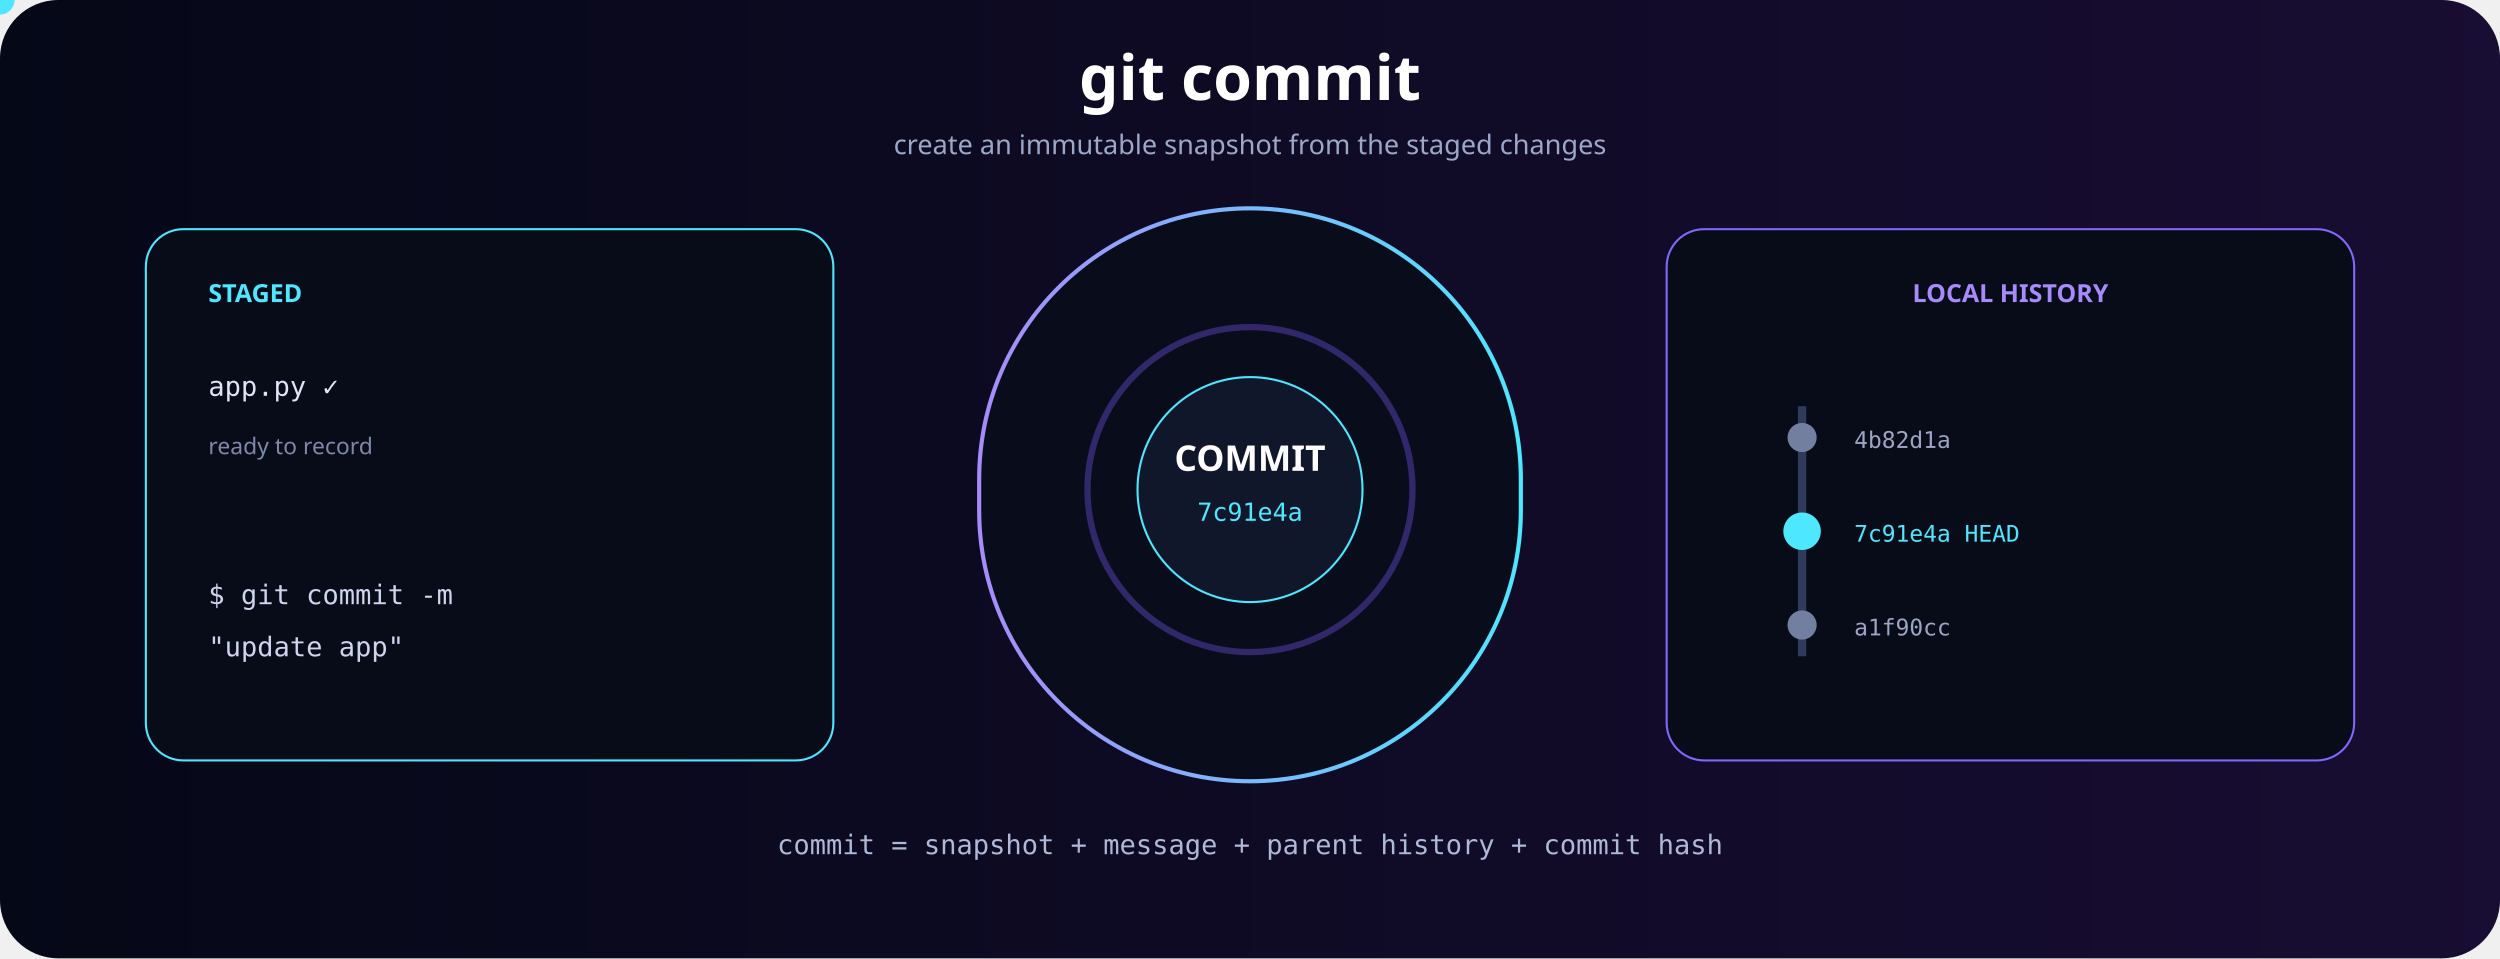
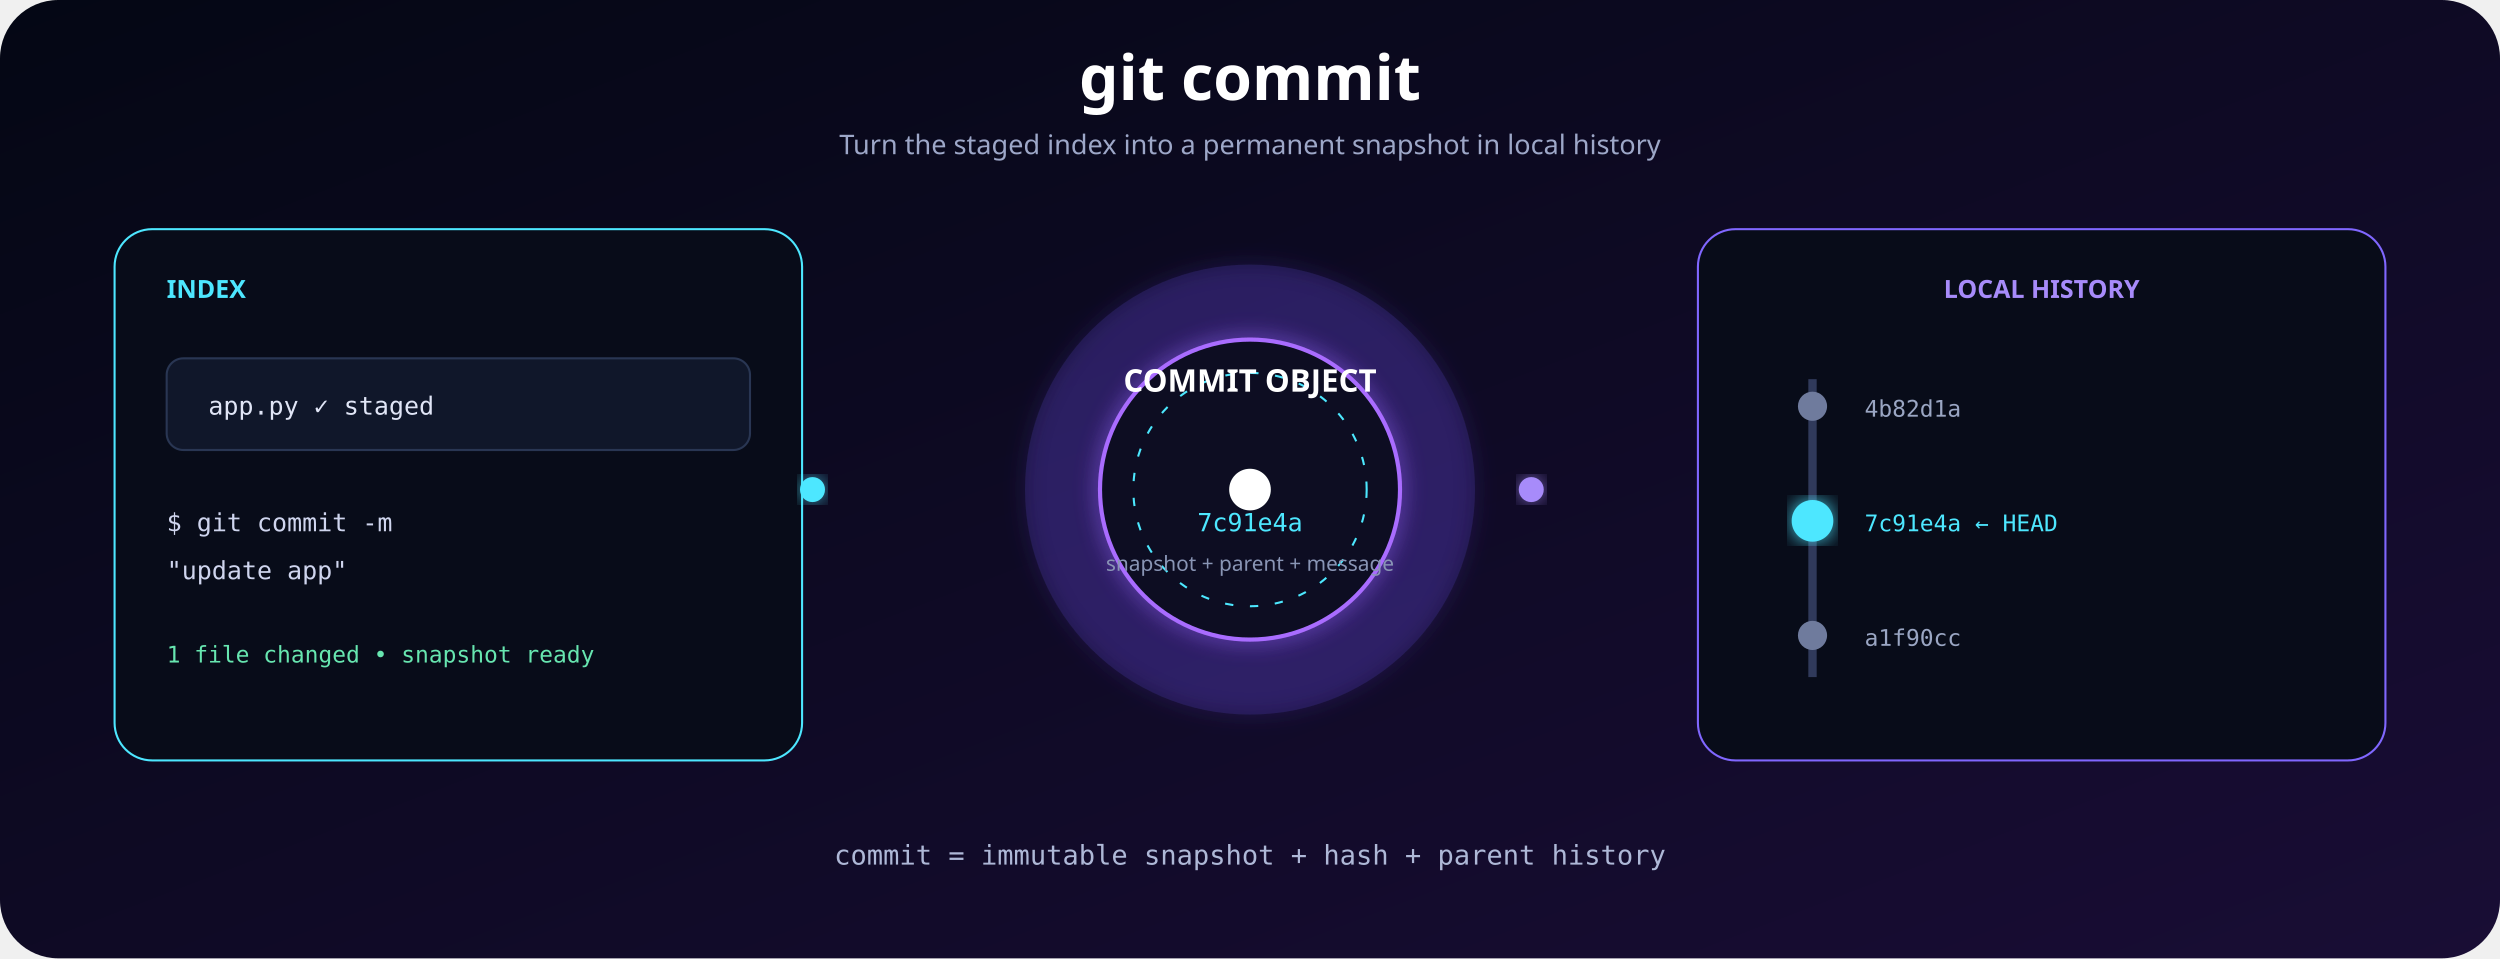
<svg xmlns="http://www.w3.org/2000/svg" viewBox="0 0 1200 460">
  <defs>
-     <linearGradient id="b">
-       <stop stop-color="#050817" />
-       <stop offset="1" stop-color="#180d32" />
+     <linearGradient id="b" x2="1" y2="1">
+       <stop stop-color="#040714" />
+       <stop offset="1" stop-color="#190d35" />
    </linearGradient>
-     <linearGradient id="g">
+     <linearGradient id="f">
      <stop stop-color="#a78bfa" />
      <stop offset="1" stop-color="#4de7ff" />
    </linearGradient>
+     <filter id="gl">
+       <feGaussianBlur stdDeviation="5" result="b" />
+       <feMerge>
+         <feMergeNode in="b" />
+         <feMergeNode in="SourceGraphic" />
+       </feMerge>
+     </filter>
  </defs>
  <rect width="1200" height="460" rx="28" fill="url(#b)" />
-   <text x="600" y="48" text-anchor="middle" fill="white" font-family="system-ui" font-size="30" font-weight="800">git commit</text>
-   <text x="600" y="74" text-anchor="middle" fill="#9da7c8" font-family="system-ui" font-size="13">create an immutable snapshot from the staged changes</text>
-   <rect x="70" y="110" width="330" height="255" rx="18" fill="#080c19" stroke="#4de7ff" />
-   <text x="100" y="145" fill="#4de7ff" font-family="system-ui" font-size="12" font-weight="800">STAGED</text>
-   <text x="100" y="190" fill="#dfe4f8" font-family="monospace" font-size="13">app.py ✓</text>
-   <text x="100" y="218" fill="#7d89aa" font-family="system-ui" font-size="11">ready to record</text>
-   <text x="100" y="290" fill="#cfd5ee" font-family="monospace" font-size="13">$ git commit -m</text>
-   <text x="100" y="315" fill="#cfd5ee" font-family="monospace" font-size="13">  "update app"</text>
-   <rect x="470" y="100" width="260" height="275" rx="130" fill="#090d1b" stroke="url(#g)" stroke-width="2" />
-   <circle cx="600" cy="235" r="78" fill="none" stroke="#7c5cff" stroke-width="3" opacity=".35">
-     <animate attributeName="r" values="68;88;68" dur="2.2s" repeatCount="indefinite" />
+   <text x="600" y="48" text-anchor="middle" fill="#fff" font-family="system-ui" font-size="30" font-weight="800">git commit</text>
+   <text x="600" y="74" text-anchor="middle" fill="#9da7c8" font-family="system-ui" font-size="13">Turn the staged index into a permanent snapshot in local history</text>
+   <rect x="55" y="110" width="330" height="255" rx="18" fill="#080c19" stroke="#4de7ff" />
+   <text x="80" y="143" fill="#4de7ff" font-family="system-ui" font-size="12" font-weight="800">INDEX</text>
+   <rect x="80" y="172" width="280" height="44" rx="8" fill="#10172a" stroke="#293653" />
+   <text x="100" y="199" fill="#e0e5f6" font-family="monospace" font-size="12">app.py  ✓ staged</text>
+   <text x="80" y="255" fill="#cfd5ee" font-family="monospace" font-size="12">$ git commit -m</text>
+   <text x="80" y="278" fill="#cfd5ee" font-family="monospace" font-size="12">  "update app"</text>
+   <text x="80" y="318" fill="#67e6b0" font-family="monospace" font-size="11">1 file changed • snapshot ready</text>
+   <path d="M385 235H470" stroke="url(#f)" stroke-width="3" stroke-dasharray="8 9">
+     <animate attributeName="stroke-dashoffset" from="0" to="-34" dur=".7s" repeatCount="indefinite" />
+   </path>
+   <circle cx="390" cy="235" r="6" fill="#4de7ff" filter="url(#gl)">
+     <animate attributeName="cx" values="390;465;390" dur="1.2s" repeatCount="indefinite" />
  </circle>
-   <circle cx="600" cy="235" r="54" fill="#11172a" stroke="#4de7ff" />
-   <text x="600" y="226" text-anchor="middle" fill="white" font-family="system-ui" font-size="17" font-weight="800">COMMIT</text>
-   <text x="600" y="250" text-anchor="middle" fill="#4de7ff" font-family="monospace" font-size="12">7c91e4a</text>
-   <g>
-     <path d="M400 235H470" stroke="url(#g)" stroke-width="3" stroke-dasharray="8 9" />
-     <circle r="7" fill="#4de7ff">
-       <animateMotion dur="1.1s" repeatCount="indefinite" path="M400 235H470" />
+   <g filter="url(#gl)">
+     <circle cx="600" cy="235" r="108" fill="#714dff" opacity=".16" />
+     <circle cx="600" cy="235" r="72" fill="#090e20" stroke="#a96cff" stroke-width="2" />
+     <circle cx="600" cy="235" r="56" fill="none" stroke="#4de7ff" stroke-dasharray="4 8">
+       <animateTransform attributeName="transform" type="rotate" from="0 600 235" to="360 600 235" dur="5s" repeatCount="indefinite" />
+     </circle>
+     <circle cx="600" cy="235" r="10" fill="#fff">
+       <animate attributeName="r" values="8;13;8" dur="1.3s" repeatCount="indefinite" />
    </circle>
  </g>
-   <rect x="800" y="110" width="330" height="255" rx="18" fill="#080c19" stroke="#8067ff" />
-   <text x="965" y="145" text-anchor="middle" fill="#a78bfa" font-family="system-ui" font-size="12" font-weight="800">LOCAL HISTORY</text>
-   <path d="M865 195V315" stroke="#303a5b" stroke-width="4" />
-   <circle cx="865" cy="210" r="7" fill="#737fa0" />
-   <circle cx="865" cy="255" r="9" fill="#4de7ff" />
-   <circle cx="865" cy="300" r="7" fill="#737fa0" />
-   <text x="890" y="215" fill="#9ba6c5" font-family="monospace" font-size="11">4b82d1a</text>
-   <text x="890" y="260" fill="#4de7ff" font-family="monospace" font-size="11">7c91e4a  HEAD</text>
-   <text x="890" y="305" fill="#9ba6c5" font-family="monospace" font-size="11">a1f90cc</text>
-   <text x="600" y="410" text-anchor="middle" fill="#aeb8d7" font-family="monospace" font-size="13">commit = snapshot + message + parent history + commit hash</text>
+   <text x="600" y="188" text-anchor="middle" fill="#fff" font-family="system-ui" font-size="15" font-weight="800">COMMIT OBJECT</text>
+   <text x="600" y="255" text-anchor="middle" fill="#4de7ff" font-family="monospace" font-size="12">7c91e4a</text>
+   <text x="600" y="274" text-anchor="middle" fill="#8995b5" font-family="system-ui" font-size="10">snapshot + parent + message</text>
+   <path d="M730 235H800" stroke="url(#f)" stroke-width="3" stroke-dasharray="8 9">
+     <animate attributeName="stroke-dashoffset" from="0" to="-34" dur=".7s" repeatCount="indefinite" />
+   </path>
+   <circle cx="735" cy="235" r="6" fill="#a78bfa" filter="url(#gl)">
+     <animate attributeName="cx" values="735;795;735" dur="1.1s" repeatCount="indefinite" />
+   </circle>
+   <rect x="815" y="110" width="330" height="255" rx="18" fill="#080c19" stroke="#8067ff" />
+   <text x="980" y="143" text-anchor="middle" fill="#a78bfa" font-family="system-ui" font-size="12" font-weight="800">LOCAL HISTORY</text>
+   <path d="M870 182V325" stroke="#303a5b" stroke-width="4" />
+   <circle cx="870" cy="195" r="7" fill="#6f7b9d" />
+   <circle cx="870" cy="250" r="10" fill="#4de7ff" filter="url(#gl)" />
+   <circle cx="870" cy="305" r="7" fill="#6f7b9d" />
+   <text x="895" y="200" fill="#9aa6c3" font-family="monospace" font-size="11">4b82d1a</text>
+   <text x="895" y="255" fill="#4de7ff" font-family="monospace" font-size="11">7c91e4a  ← HEAD</text>
+   <text x="895" y="310" fill="#9aa6c3" font-family="monospace" font-size="11">a1f90cc</text>
+   <text x="600" y="415" text-anchor="middle" fill="#aeb8d7" font-family="monospace" font-size="13">commit = immutable snapshot + hash + parent history</text>
</svg>
